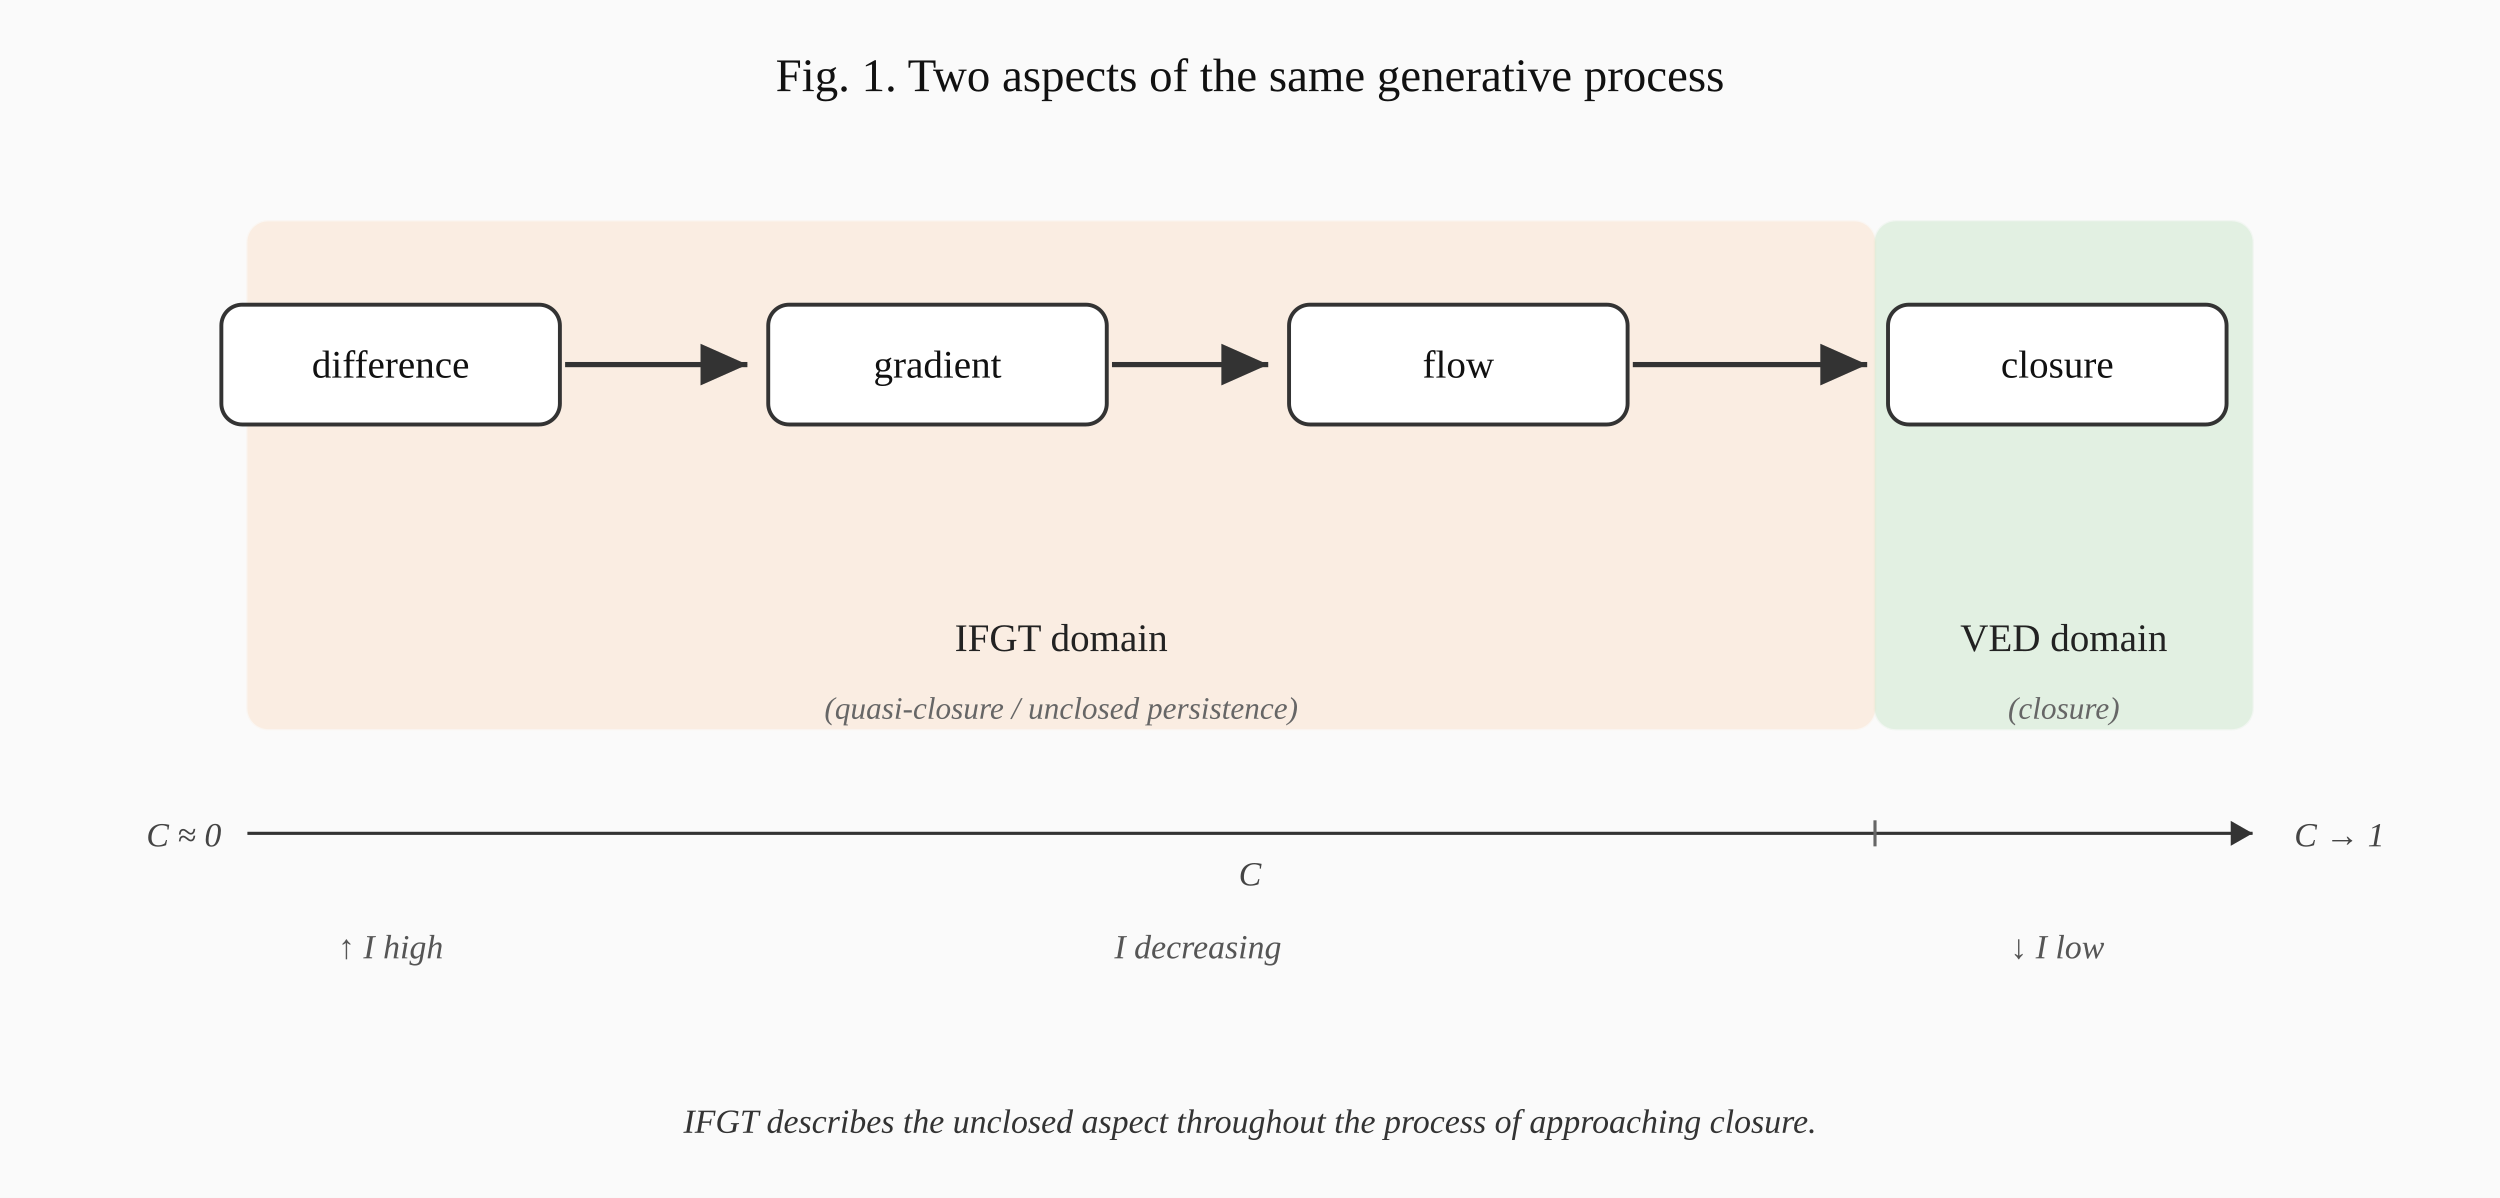
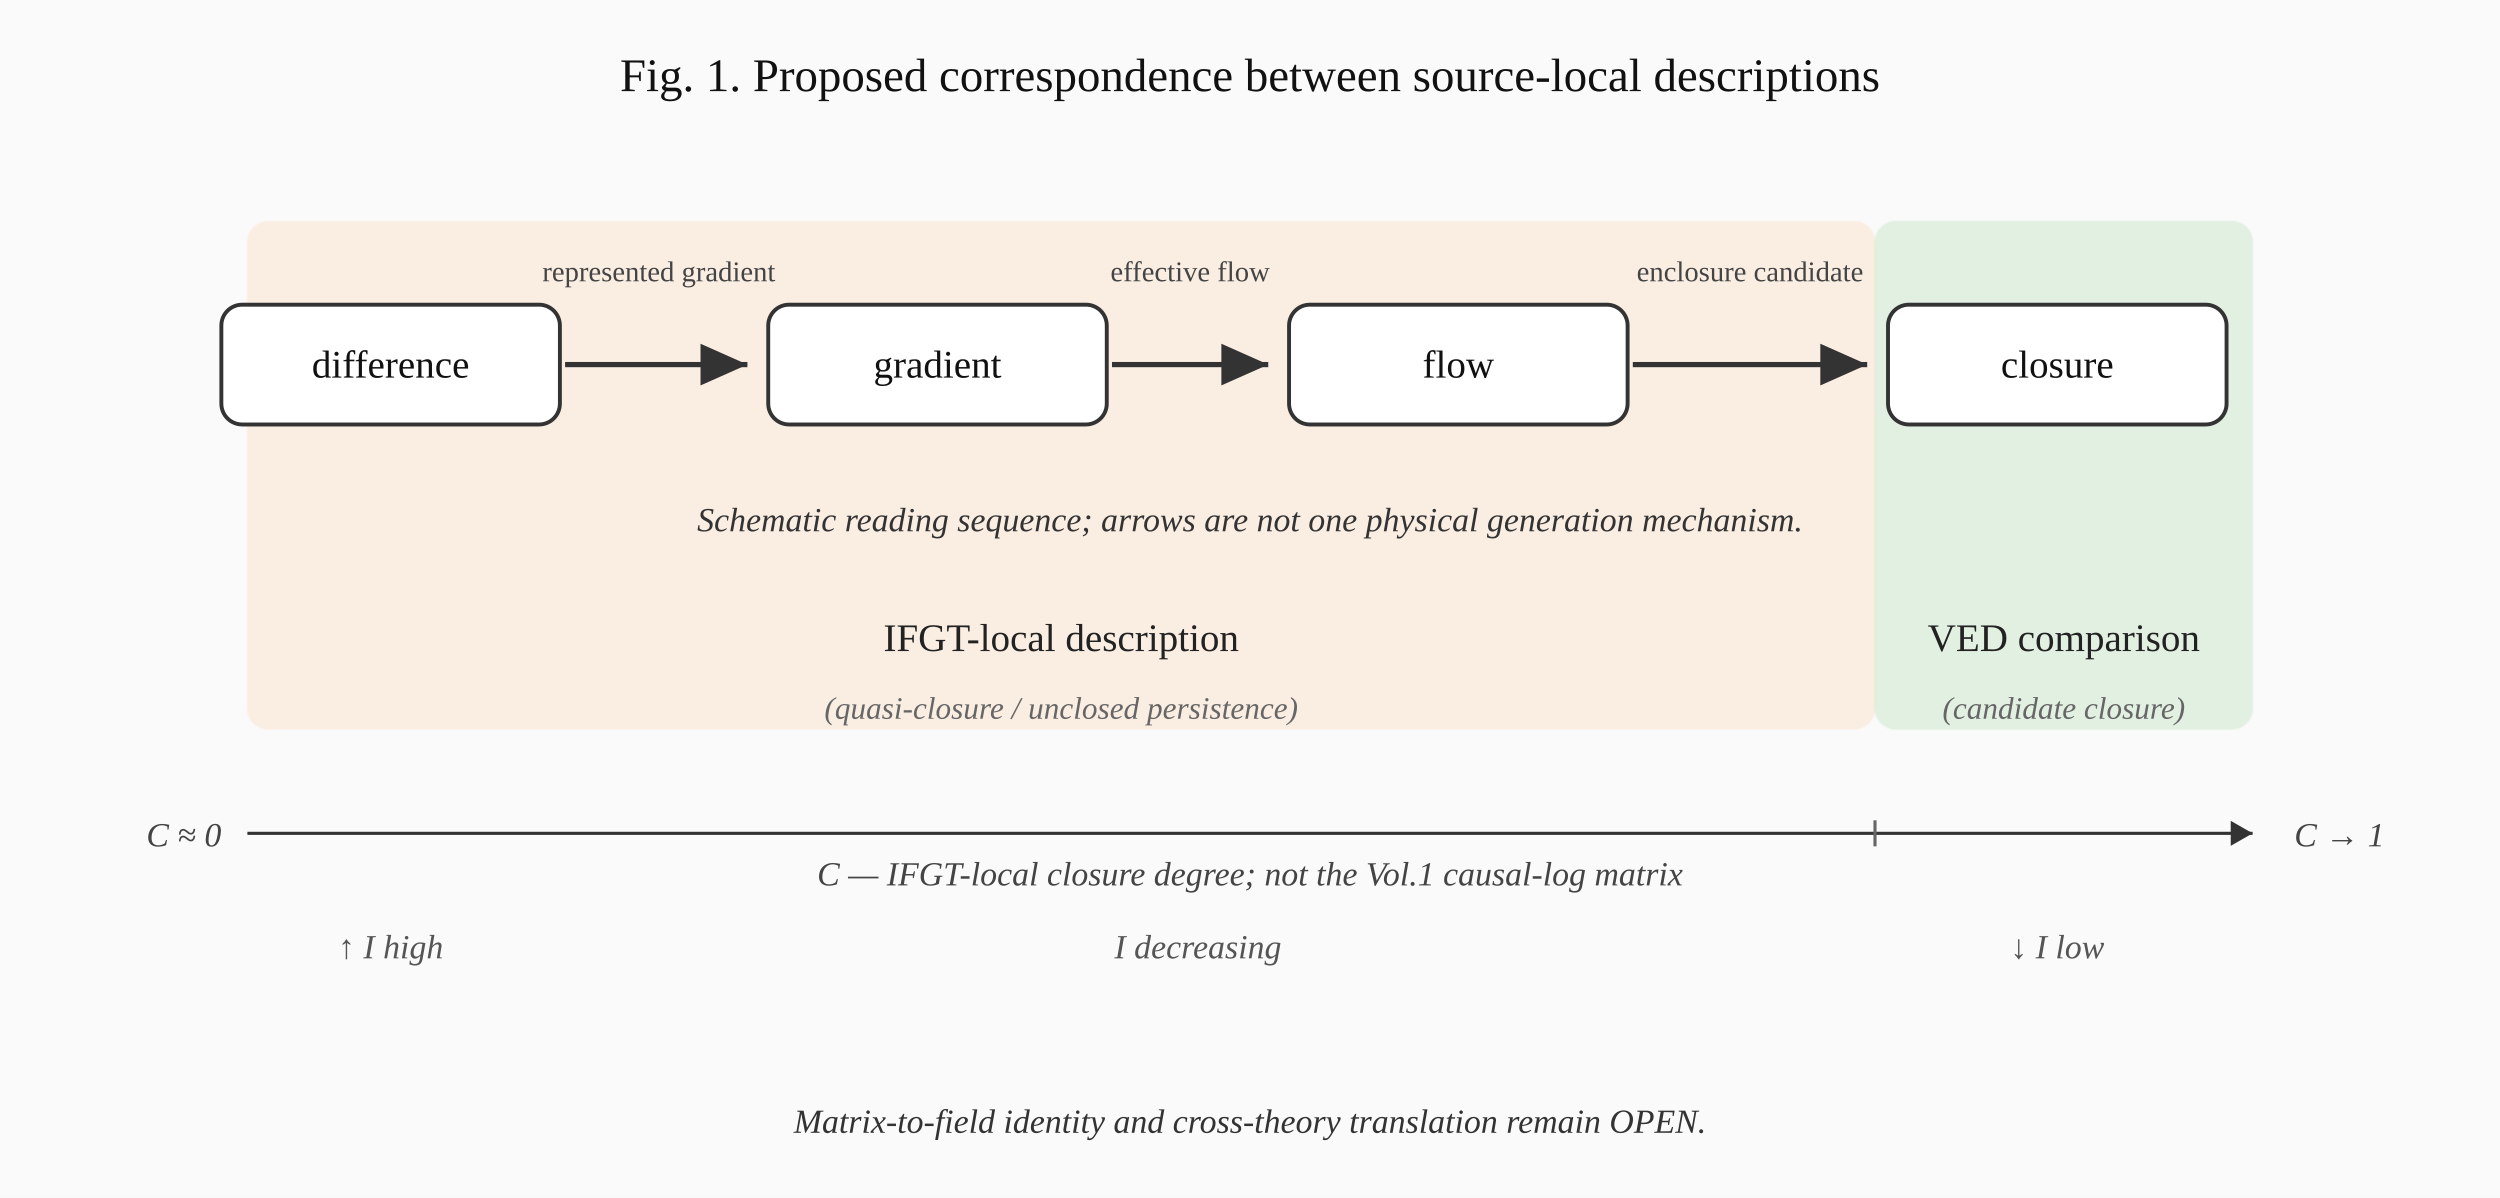
<svg xmlns="http://www.w3.org/2000/svg" viewBox="0 0 960 460" font-family="'Times New Roman', 'Liberation Serif', 'Noto Serif CJK JP', serif">
  <defs>
    <style>
      .title { font-size: 18px; fill: #111; font-weight: 500; }
      .node-box { fill: #ffffff; stroke: #333; stroke-width: 1.5; }
      .node-text { font-size: 15px; fill: #111; text-anchor: middle; }
      .arrow-line { stroke: #333; stroke-width: 2; fill: none; }
      .region-label { font-size: 15px; fill: #222; text-anchor: middle; font-weight: 500; }
      .region-sub { font-size: 12px; fill: #666; text-anchor: middle; font-style: italic; }
      .c-axis-label { font-size: 13px; fill: #444; font-style: italic; }
      .i-label { font-size: 13px; fill: #555; text-anchor: middle; }
      .note { font-size: 13px; fill: #333; text-anchor: middle; font-style: italic; }
      .ifgt-band { fill: #ff7f0e; opacity: 0.10; stroke: #ff7f0e; stroke-width: 1; stroke-opacity: 0.3; }
      .ved-band { fill: #2ca02c; opacity: 0.12; stroke: #2ca02c; stroke-width: 1; stroke-opacity: 0.35; }
    </style>
    <marker id="arrowhead" markerWidth="10" markerHeight="8" refX="9" refY="4" orient="auto">
      <path d="M0,0 L9,4 L0,8 z" fill="#333" />
    </marker>
    <marker id="caxisarrow" markerWidth="8" markerHeight="8" refX="7" refY="4" orient="auto">
      <path d="M0,0 L7,4 L0,8 z" fill="#333" />
    </marker>
  </defs>
  <rect width="960" height="460" fill="#fafafa" />
-   <text x="480.0" y="35" text-anchor="middle" class="title">Fig. 1. Two aspects of the same generative process</text>
+   <text x="480.0" y="35" text-anchor="middle" class="title">Fig. 1. Proposed correspondence between source-local descriptions</text>
  <rect x="95" y="85" width="625" height="195" class="ifgt-band" rx="8" />
  <rect x="720" y="85" width="145" height="195" class="ved-band" rx="8" />
  <line x1="217.0" y1="140" x2="287.0" y2="140" class="arrow-line" marker-end="url(#arrowhead)" />
  <line x1="427.0" y1="140" x2="487.0" y2="140" class="arrow-line" marker-end="url(#arrowhead)" />
  <line x1="627.0" y1="140" x2="717.0" y2="140" class="arrow-line" marker-end="url(#arrowhead)" />
+   <text x="253" y="108" text-anchor="middle" font-size="11" fill="#444">represented gradient</text>
+   <text x="457" y="108" text-anchor="middle" font-size="11" fill="#444">effective flow</text>
+   <text x="672" y="108" text-anchor="middle" font-size="11" fill="#444">enclosure candidate</text>
  <rect x="85.0" y="117.0" width="130" height="46" class="node-box" rx="8" />
  <text x="150" y="145" class="node-text">difference</text>
  <rect x="295.0" y="117.0" width="130" height="46" class="node-box" rx="8" />
  <text x="360" y="145" class="node-text">gradient</text>
  <rect x="495.0" y="117.0" width="130" height="46" class="node-box" rx="8" />
  <text x="560" y="145" class="node-text">flow</text>
  <rect x="725.0" y="117.0" width="130" height="46" class="node-box" rx="8" />
  <text x="790" y="145" class="node-text">closure</text>
-   <text x="407.5" y="250" class="region-label">IFGT domain</text>
+   <text x="407.5" y="250" class="region-label">IFGT-local description</text>
  <text x="407.5" y="276" class="region-sub">(quasi-closure / unclosed persistence)</text>
-   <text x="792.5" y="250" class="region-label">VED domain</text>
-   <text x="792.5" y="276" class="region-sub">(closure)</text>
+   <text x="792.5" y="250" class="region-label">VED comparison</text>
+   <text x="792.5" y="276" class="region-sub">(candidate closure)</text>
  <line x1="95" y1="320" x2="865" y2="320" stroke="#333" stroke-width="1.2" marker-end="url(#caxisarrow)" />
  <text x="85" y="325" class="c-axis-label" text-anchor="end">C ≈ 0</text>
  <text x="881" y="325" class="c-axis-label" text-anchor="start">C → 1</text>
  <text x="480.0" y="340" class="c-axis-label" text-anchor="middle">
-     <tspan font-style="italic">C</tspan>
-   </text>
+     <tspan font-style="italic">C</tspan> — IFGT-local closure degree; not the Vol.1 causal-log matrix</text>
  <line x1="720" y1="315" x2="720" y2="325" stroke="#666" stroke-width="1.2" />
  <text x="150" y="368" class="i-label">↑ <tspan font-style="italic">I high</tspan>
  </text>
  <text x="460.0" y="368" class="i-label">
    <tspan font-style="italic">I decreasing</tspan>
  </text>
  <text x="790" y="368" class="i-label">↓ <tspan font-style="italic">I low</tspan>
  </text>
-   <text x="480.0" y="435" class="note">IFGT describes the unclosed aspect throughout the process of approaching closure.</text>
+   <text x="480.0" y="435" class="note">Matrix-to-field identity and cross-theory translation remain OPEN.</text>
+   <text x="480" y="204" class="note">Schematic reading sequence; arrows are not one physical generation mechanism.</text>
</svg>
